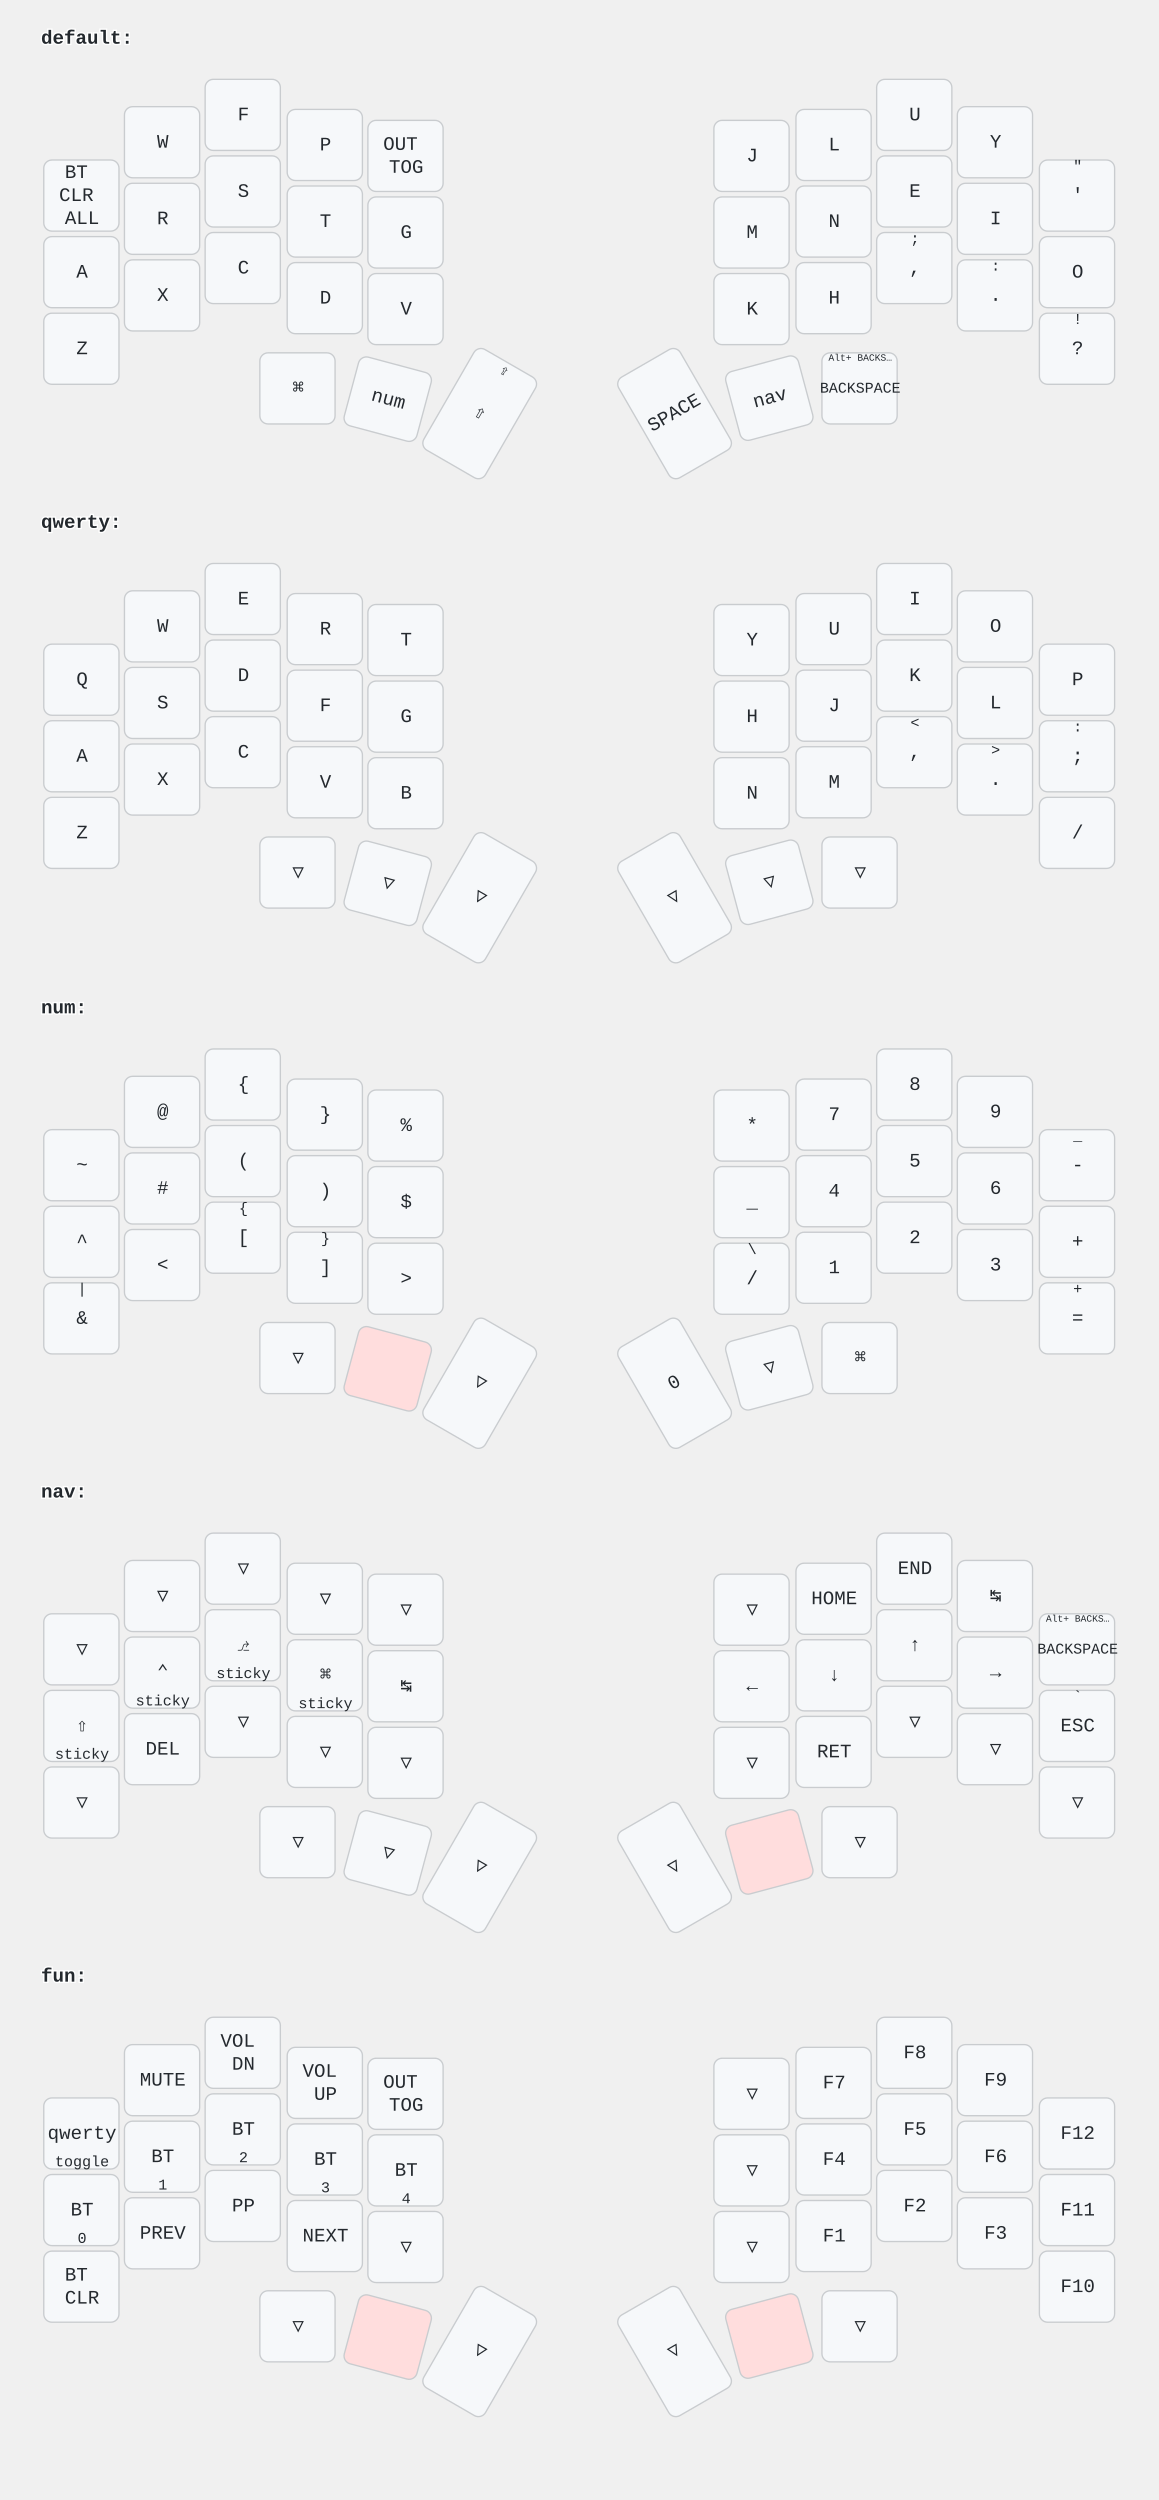
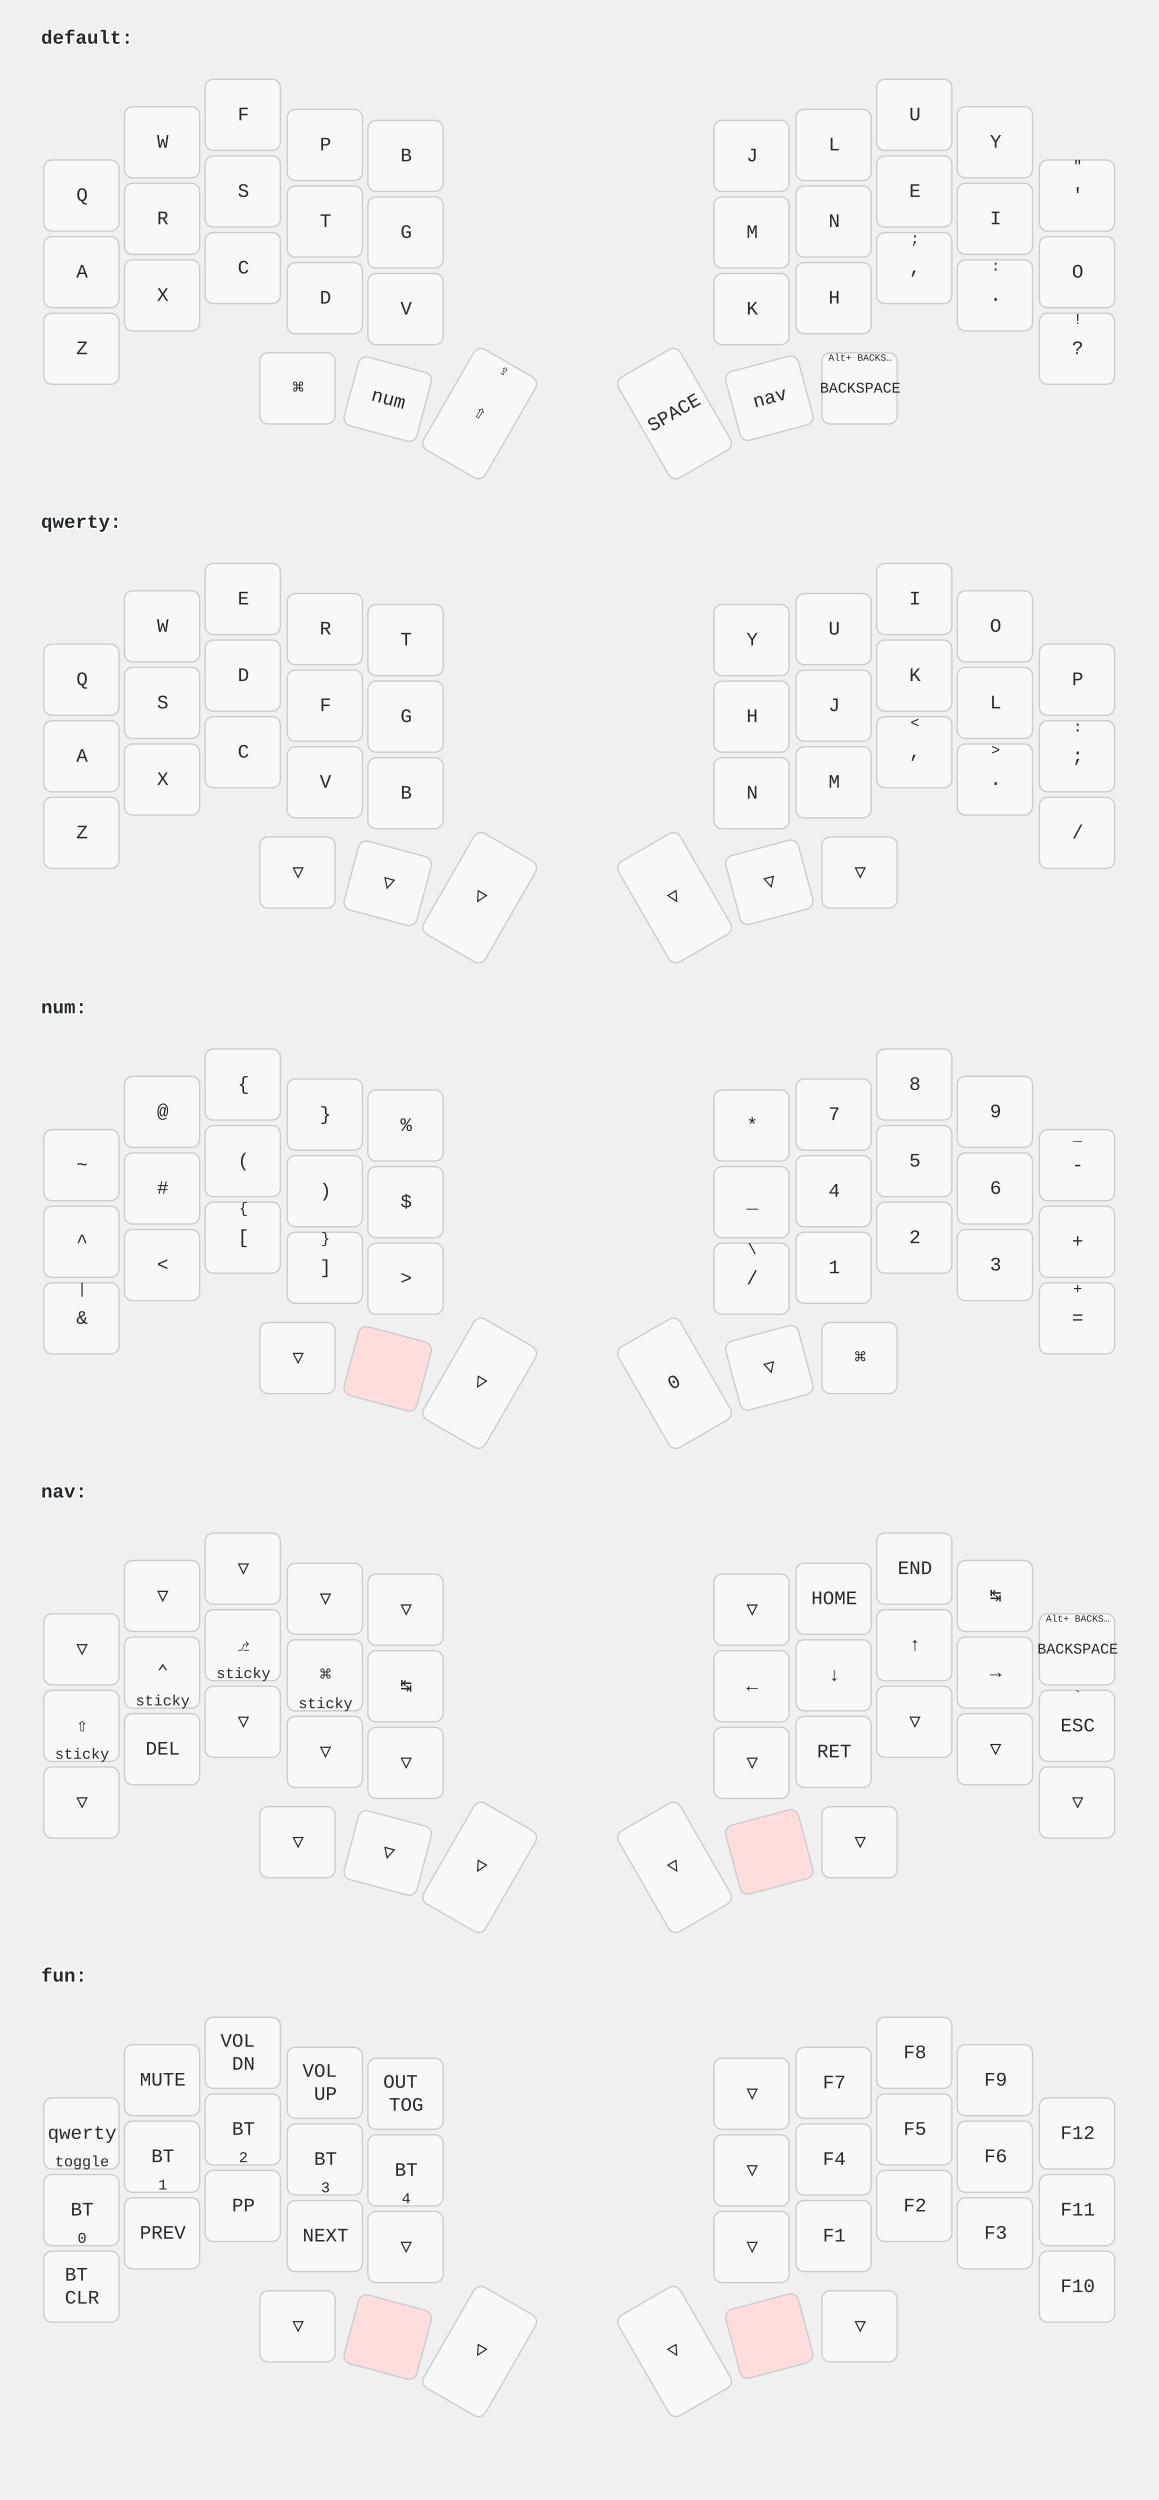
<svg xmlns="http://www.w3.org/2000/svg" width="847" height="1828" viewBox="0 0 847 1828" class="keymap">
  <style>/* font and background color specifications */
svg {
    font-family: SFMono-Regular,Consolas,Liberation Mono,Menlo,monospace;
    font-size: 14px;
    font-kerning: normal;
    text-rendering: optimizeLegibility;
    fill: #24292e;
}

/* default key styling */
rect {
    fill: #f6f8fa;
    stroke: #c9cccf;
    stroke-width: 1;
}

/* color accent for combo boxes */
rect.combo {
    fill: #cdf;
}

/* color accent for held keys */
rect.held, rect.combo.held {
    fill: #fdd;
}

/* color accent for ghost (optional) keys */
rect.ghost, rect.combo.ghost {
    fill: #ddd;
}

text {
    text-anchor: middle;
    dominant-baseline: middle;
}

/* styling for layer labels */
text.label {
    font-weight: bold;
    text-anchor: start;
    stroke: white;
    stroke-width: 2;
    paint-order: stroke;
}

/* styling for combo tap, and key hold/shifted label text */
text.combo, text.hold, text.shifted {
    font-size: 11px;
}

text.hold {
    text-anchor: middle;
    dominant-baseline: auto;
}

text.shifted {
    text-anchor: middle;
    dominant-baseline: hanging;
}

/* styling for hold/shifted label text in combo box */
text.combo.hold, text.combo.shifted {
    font-size: 8px;
}

/* styling for combo dendrons */
path {
    stroke-width: 1;
    stroke: gray;
    fill: none;
}
</style>
  <g transform="translate(30, 0)" class="layer-default">
    <text x="0" y="28" class="label" id="default">default:</text>
    <g transform="translate(0, 56)">
      <g transform="translate(30, 87)" class="key keypos-0">
        <rect rx="6" ry="6" x="-28" y="-26" width="55" height="52" class="key" />
-         <text x="0" y="0" class="key tap">
-           <tspan x="0" dy="-1.2em">BT</tspan>
-           <tspan x="0" dy="1.2em">CLR</tspan>
-           <tspan x="0" dy="1.2em">ALL</tspan>
-         </text>
+         <text x="0" y="0" class="key tap">Q</text>
      </g>
      <g transform="translate(89, 48)" class="key keypos-1">
        <rect rx="6" ry="6" x="-28" y="-26" width="55" height="52" class="key" />
        <text x="0" y="0" class="key tap">W</text>
      </g>
      <g transform="translate(148, 28)" class="key keypos-2">
        <rect rx="6" ry="6" x="-28" y="-26" width="55" height="52" class="key" />
        <text x="0" y="0" class="key tap">F</text>
      </g>
      <g transform="translate(208, 50)" class="key keypos-3">
        <rect rx="6" ry="6" x="-28" y="-26" width="55" height="52" class="key" />
        <text x="0" y="0" class="key tap">P</text>
      </g>
      <g transform="translate(267, 58)" class="key keypos-4">
        <rect rx="6" ry="6" x="-28" y="-26" width="55" height="52" class="key" />
-         <text x="0" y="0" class="key tap">
-           <tspan x="0" dy="-0.6em">OUT</tspan>
-           <tspan x="0" dy="1.2em">TOG</tspan>
-         </text>
+         <text x="0" y="0" class="key tap">B</text>
      </g>
      <g transform="translate(520, 58)" class="key keypos-5">
        <rect rx="6" ry="6" x="-28" y="-26" width="55" height="52" class="key" />
        <text x="0" y="0" class="key tap">J</text>
      </g>
      <g transform="translate(580, 50)" class="key keypos-6">
        <rect rx="6" ry="6" x="-28" y="-26" width="55" height="52" class="key" />
        <text x="0" y="0" class="key tap">L</text>
      </g>
      <g transform="translate(639, 28)" class="key keypos-7">
        <rect rx="6" ry="6" x="-28" y="-26" width="55" height="52" class="key" />
        <text x="0" y="0" class="key tap">U</text>
      </g>
      <g transform="translate(698, 48)" class="key keypos-8">
        <rect rx="6" ry="6" x="-28" y="-26" width="55" height="52" class="key" />
        <text x="0" y="0" class="key tap">Y</text>
      </g>
      <g transform="translate(758, 87)" class="key keypos-9">
        <rect rx="6" ry="6" x="-28" y="-26" width="55" height="52" class="key" />
        <text x="0" y="0" class="key tap">'</text>
        <text x="0" y="-24" class="key shifted">"</text>
      </g>
      <g transform="translate(30, 143)" class="key keypos-10">
        <rect rx="6" ry="6" x="-28" y="-26" width="55" height="52" class="key" />
        <text x="0" y="0" class="key tap">A</text>
      </g>
      <g transform="translate(89, 104)" class="key keypos-11">
        <rect rx="6" ry="6" x="-28" y="-26" width="55" height="52" class="key" />
        <text x="0" y="0" class="key tap">R</text>
      </g>
      <g transform="translate(148, 84)" class="key keypos-12">
        <rect rx="6" ry="6" x="-28" y="-26" width="55" height="52" class="key" />
        <text x="0" y="0" class="key tap">S</text>
      </g>
      <g transform="translate(208, 106)" class="key keypos-13">
        <rect rx="6" ry="6" x="-28" y="-26" width="55" height="52" class="key" />
        <text x="0" y="0" class="key tap">T</text>
      </g>
      <g transform="translate(267, 114)" class="key keypos-14">
        <rect rx="6" ry="6" x="-28" y="-26" width="55" height="52" class="key" />
        <text x="0" y="0" class="key tap">G</text>
      </g>
      <g transform="translate(520, 114)" class="key keypos-15">
        <rect rx="6" ry="6" x="-28" y="-26" width="55" height="52" class="key" />
        <text x="0" y="0" class="key tap">M</text>
      </g>
      <g transform="translate(580, 106)" class="key keypos-16">
        <rect rx="6" ry="6" x="-28" y="-26" width="55" height="52" class="key" />
        <text x="0" y="0" class="key tap">N</text>
      </g>
      <g transform="translate(639, 84)" class="key keypos-17">
        <rect rx="6" ry="6" x="-28" y="-26" width="55" height="52" class="key" />
        <text x="0" y="0" class="key tap">E</text>
      </g>
      <g transform="translate(698, 104)" class="key keypos-18">
        <rect rx="6" ry="6" x="-28" y="-26" width="55" height="52" class="key" />
        <text x="0" y="0" class="key tap">I</text>
      </g>
      <g transform="translate(758, 143)" class="key keypos-19">
        <rect rx="6" ry="6" x="-28" y="-26" width="55" height="52" class="key" />
        <text x="0" y="0" class="key tap">O</text>
      </g>
      <g transform="translate(30, 199)" class="key keypos-20">
        <rect rx="6" ry="6" x="-28" y="-26" width="55" height="52" class="key" />
        <text x="0" y="0" class="key tap">Z</text>
      </g>
      <g transform="translate(89, 160)" class="key keypos-21">
        <rect rx="6" ry="6" x="-28" y="-26" width="55" height="52" class="key" />
        <text x="0" y="0" class="key tap">X</text>
      </g>
      <g transform="translate(148, 140)" class="key keypos-22">
        <rect rx="6" ry="6" x="-28" y="-26" width="55" height="52" class="key" />
        <text x="0" y="0" class="key tap">C</text>
      </g>
      <g transform="translate(208, 162)" class="key keypos-23">
        <rect rx="6" ry="6" x="-28" y="-26" width="55" height="52" class="key" />
        <text x="0" y="0" class="key tap">D</text>
      </g>
      <g transform="translate(267, 170)" class="key keypos-24">
        <rect rx="6" ry="6" x="-28" y="-26" width="55" height="52" class="key" />
        <text x="0" y="0" class="key tap">V</text>
      </g>
      <g transform="translate(520, 170)" class="key keypos-25">
        <rect rx="6" ry="6" x="-28" y="-26" width="55" height="52" class="key" />
        <text x="0" y="0" class="key tap">K</text>
      </g>
      <g transform="translate(580, 162)" class="key keypos-26">
        <rect rx="6" ry="6" x="-28" y="-26" width="55" height="52" class="key" />
        <text x="0" y="0" class="key tap">H</text>
      </g>
      <g transform="translate(639, 140)" class="key keypos-27">
        <rect rx="6" ry="6" x="-28" y="-26" width="55" height="52" class="key" />
        <text x="0" y="0" class="key tap">,</text>
        <text x="0" y="-24" class="key shifted">;</text>
      </g>
      <g transform="translate(698, 160)" class="key keypos-28">
        <rect rx="6" ry="6" x="-28" y="-26" width="55" height="52" class="key" />
        <text x="0" y="0" class="key tap">.</text>
        <text x="0" y="-24" class="key shifted">:</text>
      </g>
      <g transform="translate(758, 199)" class="key keypos-29">
        <rect rx="6" ry="6" x="-28" y="-26" width="55" height="52" class="key" />
        <text x="0" y="0" class="key tap">?</text>
        <text x="0" y="-24" class="key shifted">!</text>
      </g>
      <g transform="translate(188, 228)" class="key keypos-30">
        <rect rx="6" ry="6" x="-28" y="-26" width="55" height="52" class="key" />
        <text x="0" y="0" class="key tap">⌘</text>
      </g>
      <g transform="translate(254, 236) rotate(15.0)" class="key keypos-31">
        <rect rx="6" ry="6" x="-28" y="-26" width="55" height="52" class="key" />
        <a href="#num">
          <text x="0" y="0" class="key tap layer-activator">num</text>
        </a>
      </g>
      <g transform="translate(321, 246) rotate(30.0)" class="key keypos-32">
        <rect rx="6" ry="6" x="-26" y="-42" width="52" height="85" class="key" />
        <text x="0" y="0" class="key tap">⇧</text>
        <text x="0" y="-40" class="key shifted">⇪</text>
      </g>
      <g transform="translate(463, 246) rotate(-30.0)" class="key keypos-33">
        <rect rx="6" ry="6" x="-26" y="-42" width="52" height="85" class="key" />
        <text x="0" y="0" class="key tap">SPACE</text>
      </g>
      <g transform="translate(533, 235) rotate(-15.0)" class="key keypos-34">
        <rect rx="6" ry="6" x="-28" y="-26" width="55" height="52" class="key" />
        <a href="#nav">
          <text x="0" y="0" class="key tap layer-activator">nav</text>
        </a>
      </g>
      <g transform="translate(599, 228)" class="key keypos-35">
        <rect rx="6" ry="6" x="-28" y="-26" width="55" height="52" class="key" />
        <text x="0" y="0" class="key tap">
          <tspan style="font-size: 78%">BACKSPACE</tspan>
        </text>
        <text x="0" y="-24" class="key shifted">
          <tspan style="font-size: 64%">Alt+ BACKS…</tspan>
        </text>
      </g>
    </g>
  </g>
  <g transform="translate(30, 354)" class="layer-qwerty">
    <text x="0" y="28" class="label" id="qwerty">qwerty:</text>
    <g transform="translate(0, 56)">
      <g transform="translate(30, 87)" class="key keypos-0">
        <rect rx="6" ry="6" x="-28" y="-26" width="55" height="52" class="key" />
        <text x="0" y="0" class="key tap">Q</text>
      </g>
      <g transform="translate(89, 48)" class="key keypos-1">
        <rect rx="6" ry="6" x="-28" y="-26" width="55" height="52" class="key" />
        <text x="0" y="0" class="key tap">W</text>
      </g>
      <g transform="translate(148, 28)" class="key keypos-2">
        <rect rx="6" ry="6" x="-28" y="-26" width="55" height="52" class="key" />
        <text x="0" y="0" class="key tap">E</text>
      </g>
      <g transform="translate(208, 50)" class="key keypos-3">
        <rect rx="6" ry="6" x="-28" y="-26" width="55" height="52" class="key" />
        <text x="0" y="0" class="key tap">R</text>
      </g>
      <g transform="translate(267, 58)" class="key keypos-4">
        <rect rx="6" ry="6" x="-28" y="-26" width="55" height="52" class="key" />
        <text x="0" y="0" class="key tap">T</text>
      </g>
      <g transform="translate(520, 58)" class="key keypos-5">
        <rect rx="6" ry="6" x="-28" y="-26" width="55" height="52" class="key" />
        <text x="0" y="0" class="key tap">Y</text>
      </g>
      <g transform="translate(580, 50)" class="key keypos-6">
        <rect rx="6" ry="6" x="-28" y="-26" width="55" height="52" class="key" />
        <text x="0" y="0" class="key tap">U</text>
      </g>
      <g transform="translate(639, 28)" class="key keypos-7">
        <rect rx="6" ry="6" x="-28" y="-26" width="55" height="52" class="key" />
        <text x="0" y="0" class="key tap">I</text>
      </g>
      <g transform="translate(698, 48)" class="key keypos-8">
        <rect rx="6" ry="6" x="-28" y="-26" width="55" height="52" class="key" />
        <text x="0" y="0" class="key tap">O</text>
      </g>
      <g transform="translate(758, 87)" class="key keypos-9">
        <rect rx="6" ry="6" x="-28" y="-26" width="55" height="52" class="key" />
        <text x="0" y="0" class="key tap">P</text>
      </g>
      <g transform="translate(30, 143)" class="key keypos-10">
        <rect rx="6" ry="6" x="-28" y="-26" width="55" height="52" class="key" />
        <text x="0" y="0" class="key tap">A</text>
      </g>
      <g transform="translate(89, 104)" class="key keypos-11">
        <rect rx="6" ry="6" x="-28" y="-26" width="55" height="52" class="key" />
        <text x="0" y="0" class="key tap">S</text>
      </g>
      <g transform="translate(148, 84)" class="key keypos-12">
        <rect rx="6" ry="6" x="-28" y="-26" width="55" height="52" class="key" />
        <text x="0" y="0" class="key tap">D</text>
      </g>
      <g transform="translate(208, 106)" class="key keypos-13">
        <rect rx="6" ry="6" x="-28" y="-26" width="55" height="52" class="key" />
        <text x="0" y="0" class="key tap">F</text>
      </g>
      <g transform="translate(267, 114)" class="key keypos-14">
        <rect rx="6" ry="6" x="-28" y="-26" width="55" height="52" class="key" />
        <text x="0" y="0" class="key tap">G</text>
      </g>
      <g transform="translate(520, 114)" class="key keypos-15">
        <rect rx="6" ry="6" x="-28" y="-26" width="55" height="52" class="key" />
        <text x="0" y="0" class="key tap">H</text>
      </g>
      <g transform="translate(580, 106)" class="key keypos-16">
        <rect rx="6" ry="6" x="-28" y="-26" width="55" height="52" class="key" />
        <text x="0" y="0" class="key tap">J</text>
      </g>
      <g transform="translate(639, 84)" class="key keypos-17">
        <rect rx="6" ry="6" x="-28" y="-26" width="55" height="52" class="key" />
        <text x="0" y="0" class="key tap">K</text>
      </g>
      <g transform="translate(698, 104)" class="key keypos-18">
        <rect rx="6" ry="6" x="-28" y="-26" width="55" height="52" class="key" />
        <text x="0" y="0" class="key tap">L</text>
      </g>
      <g transform="translate(758, 143)" class="key keypos-19">
        <rect rx="6" ry="6" x="-28" y="-26" width="55" height="52" class="key" />
        <text x="0" y="0" class="key tap">;</text>
        <text x="0" y="-24" class="key shifted">:</text>
      </g>
      <g transform="translate(30, 199)" class="key keypos-20">
        <rect rx="6" ry="6" x="-28" y="-26" width="55" height="52" class="key" />
        <text x="0" y="0" class="key tap">Z</text>
      </g>
      <g transform="translate(89, 160)" class="key keypos-21">
        <rect rx="6" ry="6" x="-28" y="-26" width="55" height="52" class="key" />
        <text x="0" y="0" class="key tap">X</text>
      </g>
      <g transform="translate(148, 140)" class="key keypos-22">
        <rect rx="6" ry="6" x="-28" y="-26" width="55" height="52" class="key" />
        <text x="0" y="0" class="key tap">C</text>
      </g>
      <g transform="translate(208, 162)" class="key keypos-23">
        <rect rx="6" ry="6" x="-28" y="-26" width="55" height="52" class="key" />
        <text x="0" y="0" class="key tap">V</text>
      </g>
      <g transform="translate(267, 170)" class="key keypos-24">
        <rect rx="6" ry="6" x="-28" y="-26" width="55" height="52" class="key" />
        <text x="0" y="0" class="key tap">B</text>
      </g>
      <g transform="translate(520, 170)" class="key keypos-25">
        <rect rx="6" ry="6" x="-28" y="-26" width="55" height="52" class="key" />
        <text x="0" y="0" class="key tap">N</text>
      </g>
      <g transform="translate(580, 162)" class="key keypos-26">
        <rect rx="6" ry="6" x="-28" y="-26" width="55" height="52" class="key" />
        <text x="0" y="0" class="key tap">M</text>
      </g>
      <g transform="translate(639, 140)" class="key keypos-27">
        <rect rx="6" ry="6" x="-28" y="-26" width="55" height="52" class="key" />
        <text x="0" y="0" class="key tap">,</text>
        <text x="0" y="-24" class="key shifted">&lt;</text>
      </g>
      <g transform="translate(698, 160)" class="key keypos-28">
        <rect rx="6" ry="6" x="-28" y="-26" width="55" height="52" class="key" />
        <text x="0" y="0" class="key tap">.</text>
        <text x="0" y="-24" class="key shifted">&gt;</text>
      </g>
      <g transform="translate(758, 199)" class="key keypos-29">
        <rect rx="6" ry="6" x="-28" y="-26" width="55" height="52" class="key" />
        <text x="0" y="0" class="key tap">/</text>
      </g>
      <g transform="translate(188, 228)" class="key trans keypos-30">
        <rect rx="6" ry="6" x="-28" y="-26" width="55" height="52" class="key trans" />
        <text x="0" y="0" class="key trans tap">▽</text>
      </g>
      <g transform="translate(254, 236) rotate(15.0)" class="key trans keypos-31">
        <rect rx="6" ry="6" x="-28" y="-26" width="55" height="52" class="key trans" />
        <text x="0" y="0" class="key trans tap">▽</text>
      </g>
      <g transform="translate(321, 246) rotate(30.0)" class="key trans keypos-32">
        <rect rx="6" ry="6" x="-26" y="-42" width="52" height="85" class="key trans" />
        <text x="0" y="0" class="key trans tap">▽</text>
      </g>
      <g transform="translate(463, 246) rotate(-30.0)" class="key trans keypos-33">
        <rect rx="6" ry="6" x="-26" y="-42" width="52" height="85" class="key trans" />
        <text x="0" y="0" class="key trans tap">▽</text>
      </g>
      <g transform="translate(533, 235) rotate(-15.0)" class="key trans keypos-34">
        <rect rx="6" ry="6" x="-28" y="-26" width="55" height="52" class="key trans" />
        <text x="0" y="0" class="key trans tap">▽</text>
      </g>
      <g transform="translate(599, 228)" class="key trans keypos-35">
        <rect rx="6" ry="6" x="-28" y="-26" width="55" height="52" class="key trans" />
        <text x="0" y="0" class="key trans tap">▽</text>
      </g>
    </g>
  </g>
  <g transform="translate(30, 709)" class="layer-num">
    <text x="0" y="28" class="label" id="num">num:</text>
    <g transform="translate(0, 56)">
      <g transform="translate(30, 87)" class="key keypos-0">
        <rect rx="6" ry="6" x="-28" y="-26" width="55" height="52" class="key" />
        <text x="0" y="0" class="key tap">~</text>
      </g>
      <g transform="translate(89, 48)" class="key keypos-1">
        <rect rx="6" ry="6" x="-28" y="-26" width="55" height="52" class="key" />
        <text x="0" y="0" class="key tap">@</text>
      </g>
      <g transform="translate(148, 28)" class="key keypos-2">
        <rect rx="6" ry="6" x="-28" y="-26" width="55" height="52" class="key" />
        <text x="0" y="0" class="key tap">{</text>
      </g>
      <g transform="translate(208, 50)" class="key keypos-3">
        <rect rx="6" ry="6" x="-28" y="-26" width="55" height="52" class="key" />
        <text x="0" y="0" class="key tap">}</text>
      </g>
      <g transform="translate(267, 58)" class="key keypos-4">
        <rect rx="6" ry="6" x="-28" y="-26" width="55" height="52" class="key" />
        <text x="0" y="0" class="key tap">%</text>
      </g>
      <g transform="translate(520, 58)" class="key keypos-5">
        <rect rx="6" ry="6" x="-28" y="-26" width="55" height="52" class="key" />
        <text x="0" y="0" class="key tap">*</text>
      </g>
      <g transform="translate(580, 50)" class="key keypos-6">
        <rect rx="6" ry="6" x="-28" y="-26" width="55" height="52" class="key" />
        <text x="0" y="0" class="key tap">7</text>
      </g>
      <g transform="translate(639, 28)" class="key keypos-7">
        <rect rx="6" ry="6" x="-28" y="-26" width="55" height="52" class="key" />
        <text x="0" y="0" class="key tap">8</text>
      </g>
      <g transform="translate(698, 48)" class="key keypos-8">
        <rect rx="6" ry="6" x="-28" y="-26" width="55" height="52" class="key" />
        <text x="0" y="0" class="key tap">9</text>
      </g>
      <g transform="translate(758, 87)" class="key keypos-9">
        <rect rx="6" ry="6" x="-28" y="-26" width="55" height="52" class="key" />
        <text x="0" y="0" class="key tap">-</text>
        <text x="0" y="-24" class="key shifted">_</text>
      </g>
      <g transform="translate(30, 143)" class="key keypos-10">
        <rect rx="6" ry="6" x="-28" y="-26" width="55" height="52" class="key" />
        <text x="0" y="0" class="key tap">^</text>
      </g>
      <g transform="translate(89, 104)" class="key keypos-11">
        <rect rx="6" ry="6" x="-28" y="-26" width="55" height="52" class="key" />
        <text x="0" y="0" class="key tap">#</text>
      </g>
      <g transform="translate(148, 84)" class="key keypos-12">
        <rect rx="6" ry="6" x="-28" y="-26" width="55" height="52" class="key" />
        <text x="0" y="0" class="key tap">(</text>
      </g>
      <g transform="translate(208, 106)" class="key keypos-13">
        <rect rx="6" ry="6" x="-28" y="-26" width="55" height="52" class="key" />
        <text x="0" y="0" class="key tap">)</text>
      </g>
      <g transform="translate(267, 114)" class="key keypos-14">
        <rect rx="6" ry="6" x="-28" y="-26" width="55" height="52" class="key" />
        <text x="0" y="0" class="key tap">$</text>
      </g>
      <g transform="translate(520, 114)" class="key keypos-15">
        <rect rx="6" ry="6" x="-28" y="-26" width="55" height="52" class="key" />
        <text x="0" y="0" class="key tap">_</text>
      </g>
      <g transform="translate(580, 106)" class="key keypos-16">
        <rect rx="6" ry="6" x="-28" y="-26" width="55" height="52" class="key" />
        <text x="0" y="0" class="key tap">4</text>
      </g>
      <g transform="translate(639, 84)" class="key keypos-17">
        <rect rx="6" ry="6" x="-28" y="-26" width="55" height="52" class="key" />
        <text x="0" y="0" class="key tap">5</text>
      </g>
      <g transform="translate(698, 104)" class="key keypos-18">
        <rect rx="6" ry="6" x="-28" y="-26" width="55" height="52" class="key" />
        <text x="0" y="0" class="key tap">6</text>
      </g>
      <g transform="translate(758, 143)" class="key keypos-19">
        <rect rx="6" ry="6" x="-28" y="-26" width="55" height="52" class="key" />
        <text x="0" y="0" class="key tap">+</text>
      </g>
      <g transform="translate(30, 199)" class="key keypos-20">
        <rect rx="6" ry="6" x="-28" y="-26" width="55" height="52" class="key" />
        <text x="0" y="0" class="key tap">&amp;</text>
        <text x="0" y="-24" class="key shifted">|</text>
      </g>
      <g transform="translate(89, 160)" class="key keypos-21">
        <rect rx="6" ry="6" x="-28" y="-26" width="55" height="52" class="key" />
        <text x="0" y="0" class="key tap">&lt;</text>
      </g>
      <g transform="translate(148, 140)" class="key keypos-22">
        <rect rx="6" ry="6" x="-28" y="-26" width="55" height="52" class="key" />
        <text x="0" y="0" class="key tap">[</text>
        <text x="0" y="-24" class="key shifted">{</text>
      </g>
      <g transform="translate(208, 162)" class="key keypos-23">
        <rect rx="6" ry="6" x="-28" y="-26" width="55" height="52" class="key" />
        <text x="0" y="0" class="key tap">]</text>
        <text x="0" y="-24" class="key shifted">}</text>
      </g>
      <g transform="translate(267, 170)" class="key keypos-24">
        <rect rx="6" ry="6" x="-28" y="-26" width="55" height="52" class="key" />
        <text x="0" y="0" class="key tap">&gt;</text>
      </g>
      <g transform="translate(520, 170)" class="key keypos-25">
        <rect rx="6" ry="6" x="-28" y="-26" width="55" height="52" class="key" />
        <text x="0" y="0" class="key tap">/</text>
        <text x="0" y="-24" class="key shifted">\</text>
      </g>
      <g transform="translate(580, 162)" class="key keypos-26">
        <rect rx="6" ry="6" x="-28" y="-26" width="55" height="52" class="key" />
        <text x="0" y="0" class="key tap">1</text>
      </g>
      <g transform="translate(639, 140)" class="key keypos-27">
        <rect rx="6" ry="6" x="-28" y="-26" width="55" height="52" class="key" />
        <text x="0" y="0" class="key tap">2</text>
      </g>
      <g transform="translate(698, 160)" class="key keypos-28">
        <rect rx="6" ry="6" x="-28" y="-26" width="55" height="52" class="key" />
        <text x="0" y="0" class="key tap">3</text>
      </g>
      <g transform="translate(758, 199)" class="key keypos-29">
        <rect rx="6" ry="6" x="-28" y="-26" width="55" height="52" class="key" />
        <text x="0" y="0" class="key tap">=</text>
        <text x="0" y="-24" class="key shifted">+</text>
      </g>
      <g transform="translate(188, 228)" class="key trans keypos-30">
        <rect rx="6" ry="6" x="-28" y="-26" width="55" height="52" class="key trans" />
        <text x="0" y="0" class="key trans tap">▽</text>
      </g>
      <g transform="translate(254, 236) rotate(15.0)" class="key held keypos-31">
        <rect rx="6" ry="6" x="-28" y="-26" width="55" height="52" class="key held" />
      </g>
      <g transform="translate(321, 246) rotate(30.0)" class="key trans keypos-32">
        <rect rx="6" ry="6" x="-26" y="-42" width="52" height="85" class="key trans" />
        <text x="0" y="0" class="key trans tap">▽</text>
      </g>
      <g transform="translate(463, 246) rotate(-30.0)" class="key keypos-33">
        <rect rx="6" ry="6" x="-26" y="-42" width="52" height="85" class="key" />
        <text x="0" y="0" class="key tap">0</text>
      </g>
      <g transform="translate(533, 235) rotate(-15.0)" class="key trans keypos-34">
        <rect rx="6" ry="6" x="-28" y="-26" width="55" height="52" class="key trans" />
        <text x="0" y="0" class="key trans tap">▽</text>
      </g>
      <g transform="translate(599, 228)" class="key keypos-35">
        <rect rx="6" ry="6" x="-28" y="-26" width="55" height="52" class="key" />
        <text x="0" y="0" class="key tap">⌘</text>
      </g>
    </g>
  </g>
  <g transform="translate(30, 1063)" class="layer-nav">
    <text x="0" y="28" class="label" id="nav">nav:</text>
    <g transform="translate(0, 56)">
      <g transform="translate(30, 87)" class="key trans keypos-0">
        <rect rx="6" ry="6" x="-28" y="-26" width="55" height="52" class="key trans" />
        <text x="0" y="0" class="key trans tap">▽</text>
      </g>
      <g transform="translate(89, 48)" class="key trans keypos-1">
        <rect rx="6" ry="6" x="-28" y="-26" width="55" height="52" class="key trans" />
        <text x="0" y="0" class="key trans tap">▽</text>
      </g>
      <g transform="translate(148, 28)" class="key trans keypos-2">
        <rect rx="6" ry="6" x="-28" y="-26" width="55" height="52" class="key trans" />
        <text x="0" y="0" class="key trans tap">▽</text>
      </g>
      <g transform="translate(208, 50)" class="key trans keypos-3">
        <rect rx="6" ry="6" x="-28" y="-26" width="55" height="52" class="key trans" />
        <text x="0" y="0" class="key trans tap">▽</text>
      </g>
      <g transform="translate(267, 58)" class="key trans keypos-4">
        <rect rx="6" ry="6" x="-28" y="-26" width="55" height="52" class="key trans" />
        <text x="0" y="0" class="key trans tap">▽</text>
      </g>
      <g transform="translate(520, 58)" class="key trans keypos-5">
        <rect rx="6" ry="6" x="-28" y="-26" width="55" height="52" class="key trans" />
        <text x="0" y="0" class="key trans tap">▽</text>
      </g>
      <g transform="translate(580, 50)" class="key keypos-6">
        <rect rx="6" ry="6" x="-28" y="-26" width="55" height="52" class="key" />
        <text x="0" y="0" class="key tap">HOME</text>
      </g>
      <g transform="translate(639, 28)" class="key keypos-7">
        <rect rx="6" ry="6" x="-28" y="-26" width="55" height="52" class="key" />
        <text x="0" y="0" class="key tap">END</text>
      </g>
      <g transform="translate(698, 48)" class="key keypos-8">
        <rect rx="6" ry="6" x="-28" y="-26" width="55" height="52" class="key" />
        <text x="0" y="0" class="key tap">↹</text>
      </g>
      <g transform="translate(758, 87)" class="key keypos-9">
        <rect rx="6" ry="6" x="-28" y="-26" width="55" height="52" class="key" />
        <text x="0" y="0" class="key tap">
          <tspan style="font-size: 78%">BACKSPACE</tspan>
        </text>
        <text x="0" y="-24" class="key shifted">
          <tspan style="font-size: 64%">Alt+ BACKS…</tspan>
        </text>
      </g>
      <g transform="translate(30, 143)" class="key keypos-10">
        <rect rx="6" ry="6" x="-28" y="-26" width="55" height="52" class="key" />
        <text x="0" y="0" class="key tap">⇧</text>
        <text x="0" y="24" class="key hold">sticky</text>
      </g>
      <g transform="translate(89, 104)" class="key keypos-11">
        <rect rx="6" ry="6" x="-28" y="-26" width="55" height="52" class="key" />
        <text x="0" y="0" class="key tap">⌃</text>
        <text x="0" y="24" class="key hold">sticky</text>
      </g>
      <g transform="translate(148, 84)" class="key keypos-12">
        <rect rx="6" ry="6" x="-28" y="-26" width="55" height="52" class="key" />
        <text x="0" y="0" class="key tap">⎇</text>
        <text x="0" y="24" class="key hold">sticky</text>
      </g>
      <g transform="translate(208, 106)" class="key keypos-13">
        <rect rx="6" ry="6" x="-28" y="-26" width="55" height="52" class="key" />
        <text x="0" y="0" class="key tap">⌘</text>
        <text x="0" y="24" class="key hold">sticky</text>
      </g>
      <g transform="translate(267, 114)" class="key keypos-14">
        <rect rx="6" ry="6" x="-28" y="-26" width="55" height="52" class="key" />
        <text x="0" y="0" class="key tap">↹</text>
      </g>
      <g transform="translate(520, 114)" class="key keypos-15">
        <rect rx="6" ry="6" x="-28" y="-26" width="55" height="52" class="key" />
        <text x="0" y="0" class="key tap">←</text>
      </g>
      <g transform="translate(580, 106)" class="key keypos-16">
        <rect rx="6" ry="6" x="-28" y="-26" width="55" height="52" class="key" />
        <text x="0" y="0" class="key tap">↓</text>
      </g>
      <g transform="translate(639, 84)" class="key keypos-17">
        <rect rx="6" ry="6" x="-28" y="-26" width="55" height="52" class="key" />
        <text x="0" y="0" class="key tap">↑</text>
      </g>
      <g transform="translate(698, 104)" class="key keypos-18">
        <rect rx="6" ry="6" x="-28" y="-26" width="55" height="52" class="key" />
        <text x="0" y="0" class="key tap">→</text>
      </g>
      <g transform="translate(758, 143)" class="key keypos-19">
        <rect rx="6" ry="6" x="-28" y="-26" width="55" height="52" class="key" />
        <text x="0" y="0" class="key tap">ESC</text>
        <text x="0" y="-24" class="key shifted">`</text>
      </g>
      <g transform="translate(30, 199)" class="key trans keypos-20">
        <rect rx="6" ry="6" x="-28" y="-26" width="55" height="52" class="key trans" />
        <text x="0" y="0" class="key trans tap">▽</text>
      </g>
      <g transform="translate(89, 160)" class="key keypos-21">
        <rect rx="6" ry="6" x="-28" y="-26" width="55" height="52" class="key" />
        <text x="0" y="0" class="key tap">DEL</text>
      </g>
      <g transform="translate(148, 140)" class="key trans keypos-22">
        <rect rx="6" ry="6" x="-28" y="-26" width="55" height="52" class="key trans" />
        <text x="0" y="0" class="key trans tap">▽</text>
      </g>
      <g transform="translate(208, 162)" class="key trans keypos-23">
        <rect rx="6" ry="6" x="-28" y="-26" width="55" height="52" class="key trans" />
        <text x="0" y="0" class="key trans tap">▽</text>
      </g>
      <g transform="translate(267, 170)" class="key trans keypos-24">
        <rect rx="6" ry="6" x="-28" y="-26" width="55" height="52" class="key trans" />
        <text x="0" y="0" class="key trans tap">▽</text>
      </g>
      <g transform="translate(520, 170)" class="key trans keypos-25">
        <rect rx="6" ry="6" x="-28" y="-26" width="55" height="52" class="key trans" />
        <text x="0" y="0" class="key trans tap">▽</text>
      </g>
      <g transform="translate(580, 162)" class="key keypos-26">
        <rect rx="6" ry="6" x="-28" y="-26" width="55" height="52" class="key" />
        <text x="0" y="0" class="key tap">RET</text>
      </g>
      <g transform="translate(639, 140)" class="key trans keypos-27">
        <rect rx="6" ry="6" x="-28" y="-26" width="55" height="52" class="key trans" />
        <text x="0" y="0" class="key trans tap">▽</text>
      </g>
      <g transform="translate(698, 160)" class="key trans keypos-28">
        <rect rx="6" ry="6" x="-28" y="-26" width="55" height="52" class="key trans" />
        <text x="0" y="0" class="key trans tap">▽</text>
      </g>
      <g transform="translate(758, 199)" class="key trans keypos-29">
        <rect rx="6" ry="6" x="-28" y="-26" width="55" height="52" class="key trans" />
        <text x="0" y="0" class="key trans tap">▽</text>
      </g>
      <g transform="translate(188, 228)" class="key trans keypos-30">
        <rect rx="6" ry="6" x="-28" y="-26" width="55" height="52" class="key trans" />
        <text x="0" y="0" class="key trans tap">▽</text>
      </g>
      <g transform="translate(254, 236) rotate(15.0)" class="key trans keypos-31">
        <rect rx="6" ry="6" x="-28" y="-26" width="55" height="52" class="key trans" />
        <text x="0" y="0" class="key trans tap">▽</text>
      </g>
      <g transform="translate(321, 246) rotate(30.0)" class="key trans keypos-32">
        <rect rx="6" ry="6" x="-26" y="-42" width="52" height="85" class="key trans" />
        <text x="0" y="0" class="key trans tap">▽</text>
      </g>
      <g transform="translate(463, 246) rotate(-30.0)" class="key trans keypos-33">
        <rect rx="6" ry="6" x="-26" y="-42" width="52" height="85" class="key trans" />
        <text x="0" y="0" class="key trans tap">▽</text>
      </g>
      <g transform="translate(533, 235) rotate(-15.0)" class="key held keypos-34">
        <rect rx="6" ry="6" x="-28" y="-26" width="55" height="52" class="key held" />
      </g>
      <g transform="translate(599, 228)" class="key trans keypos-35">
        <rect rx="6" ry="6" x="-28" y="-26" width="55" height="52" class="key trans" />
        <text x="0" y="0" class="key trans tap">▽</text>
      </g>
    </g>
  </g>
  <g transform="translate(30, 1417)" class="layer-fun">
    <text x="0" y="28" class="label" id="fun">fun:</text>
    <g transform="translate(0, 56)">
      <g transform="translate(30, 87)" class="key keypos-0">
        <rect rx="6" ry="6" x="-28" y="-26" width="55" height="52" class="key" />
        <a href="#qwerty">
          <text x="0" y="0" class="key tap layer-activator">qwerty</text>
        </a>
        <text x="0" y="24" class="key hold">toggle</text>
      </g>
      <g transform="translate(89, 48)" class="key keypos-1">
        <rect rx="6" ry="6" x="-28" y="-26" width="55" height="52" class="key" />
        <text x="0" y="0" class="key tap">MUTE</text>
      </g>
      <g transform="translate(148, 28)" class="key keypos-2">
        <rect rx="6" ry="6" x="-28" y="-26" width="55" height="52" class="key" />
        <text x="0" y="0" class="key tap">
          <tspan x="0" dy="-0.6em">VOL</tspan>
          <tspan x="0" dy="1.2em">DN</tspan>
        </text>
      </g>
      <g transform="translate(208, 50)" class="key keypos-3">
        <rect rx="6" ry="6" x="-28" y="-26" width="55" height="52" class="key" />
        <text x="0" y="0" class="key tap">
          <tspan x="0" dy="-0.6em">VOL</tspan>
          <tspan x="0" dy="1.2em">UP</tspan>
        </text>
      </g>
      <g transform="translate(267, 58)" class="key keypos-4">
        <rect rx="6" ry="6" x="-28" y="-26" width="55" height="52" class="key" />
        <text x="0" y="0" class="key tap">
          <tspan x="0" dy="-0.6em">OUT</tspan>
          <tspan x="0" dy="1.2em">TOG</tspan>
        </text>
      </g>
      <g transform="translate(520, 58)" class="key trans keypos-5">
        <rect rx="6" ry="6" x="-28" y="-26" width="55" height="52" class="key trans" />
        <text x="0" y="0" class="key trans tap">▽</text>
      </g>
      <g transform="translate(580, 50)" class="key keypos-6">
        <rect rx="6" ry="6" x="-28" y="-26" width="55" height="52" class="key" />
        <text x="0" y="0" class="key tap">F7</text>
      </g>
      <g transform="translate(639, 28)" class="key keypos-7">
        <rect rx="6" ry="6" x="-28" y="-26" width="55" height="52" class="key" />
        <text x="0" y="0" class="key tap">F8</text>
      </g>
      <g transform="translate(698, 48)" class="key keypos-8">
        <rect rx="6" ry="6" x="-28" y="-26" width="55" height="52" class="key" />
        <text x="0" y="0" class="key tap">F9</text>
      </g>
      <g transform="translate(758, 87)" class="key keypos-9">
        <rect rx="6" ry="6" x="-28" y="-26" width="55" height="52" class="key" />
        <text x="0" y="0" class="key tap">F12</text>
      </g>
      <g transform="translate(30, 143)" class="key keypos-10">
        <rect rx="6" ry="6" x="-28" y="-26" width="55" height="52" class="key" />
        <text x="0" y="0" class="key tap">BT</text>
        <text x="0" y="24" class="key hold">0</text>
      </g>
      <g transform="translate(89, 104)" class="key keypos-11">
        <rect rx="6" ry="6" x="-28" y="-26" width="55" height="52" class="key" />
        <text x="0" y="0" class="key tap">BT</text>
        <text x="0" y="24" class="key hold">1</text>
      </g>
      <g transform="translate(148, 84)" class="key keypos-12">
        <rect rx="6" ry="6" x="-28" y="-26" width="55" height="52" class="key" />
        <text x="0" y="0" class="key tap">BT</text>
        <text x="0" y="24" class="key hold">2</text>
      </g>
      <g transform="translate(208, 106)" class="key keypos-13">
        <rect rx="6" ry="6" x="-28" y="-26" width="55" height="52" class="key" />
        <text x="0" y="0" class="key tap">BT</text>
        <text x="0" y="24" class="key hold">3</text>
      </g>
      <g transform="translate(267, 114)" class="key keypos-14">
        <rect rx="6" ry="6" x="-28" y="-26" width="55" height="52" class="key" />
        <text x="0" y="0" class="key tap">BT</text>
        <text x="0" y="24" class="key hold">4</text>
      </g>
      <g transform="translate(520, 114)" class="key trans keypos-15">
        <rect rx="6" ry="6" x="-28" y="-26" width="55" height="52" class="key trans" />
        <text x="0" y="0" class="key trans tap">▽</text>
      </g>
      <g transform="translate(580, 106)" class="key keypos-16">
        <rect rx="6" ry="6" x="-28" y="-26" width="55" height="52" class="key" />
        <text x="0" y="0" class="key tap">F4</text>
      </g>
      <g transform="translate(639, 84)" class="key keypos-17">
        <rect rx="6" ry="6" x="-28" y="-26" width="55" height="52" class="key" />
        <text x="0" y="0" class="key tap">F5</text>
      </g>
      <g transform="translate(698, 104)" class="key keypos-18">
        <rect rx="6" ry="6" x="-28" y="-26" width="55" height="52" class="key" />
        <text x="0" y="0" class="key tap">F6</text>
      </g>
      <g transform="translate(758, 143)" class="key keypos-19">
        <rect rx="6" ry="6" x="-28" y="-26" width="55" height="52" class="key" />
        <text x="0" y="0" class="key tap">F11</text>
      </g>
      <g transform="translate(30, 199)" class="key keypos-20">
        <rect rx="6" ry="6" x="-28" y="-26" width="55" height="52" class="key" />
        <text x="0" y="0" class="key tap">
          <tspan x="0" dy="-0.6em">BT</tspan>
          <tspan x="0" dy="1.2em">CLR</tspan>
        </text>
      </g>
      <g transform="translate(89, 160)" class="key keypos-21">
        <rect rx="6" ry="6" x="-28" y="-26" width="55" height="52" class="key" />
        <text x="0" y="0" class="key tap">PREV</text>
      </g>
      <g transform="translate(148, 140)" class="key keypos-22">
        <rect rx="6" ry="6" x="-28" y="-26" width="55" height="52" class="key" />
        <text x="0" y="0" class="key tap">PP</text>
      </g>
      <g transform="translate(208, 162)" class="key keypos-23">
        <rect rx="6" ry="6" x="-28" y="-26" width="55" height="52" class="key" />
        <text x="0" y="0" class="key tap">NEXT</text>
      </g>
      <g transform="translate(267, 170)" class="key trans keypos-24">
        <rect rx="6" ry="6" x="-28" y="-26" width="55" height="52" class="key trans" />
        <text x="0" y="0" class="key trans tap">▽</text>
      </g>
      <g transform="translate(520, 170)" class="key trans keypos-25">
        <rect rx="6" ry="6" x="-28" y="-26" width="55" height="52" class="key trans" />
        <text x="0" y="0" class="key trans tap">▽</text>
      </g>
      <g transform="translate(580, 162)" class="key keypos-26">
        <rect rx="6" ry="6" x="-28" y="-26" width="55" height="52" class="key" />
        <text x="0" y="0" class="key tap">F1</text>
      </g>
      <g transform="translate(639, 140)" class="key keypos-27">
        <rect rx="6" ry="6" x="-28" y="-26" width="55" height="52" class="key" />
        <text x="0" y="0" class="key tap">F2</text>
      </g>
      <g transform="translate(698, 160)" class="key keypos-28">
        <rect rx="6" ry="6" x="-28" y="-26" width="55" height="52" class="key" />
        <text x="0" y="0" class="key tap">F3</text>
      </g>
      <g transform="translate(758, 199)" class="key keypos-29">
        <rect rx="6" ry="6" x="-28" y="-26" width="55" height="52" class="key" />
        <text x="0" y="0" class="key tap">F10</text>
      </g>
      <g transform="translate(188, 228)" class="key trans keypos-30">
        <rect rx="6" ry="6" x="-28" y="-26" width="55" height="52" class="key trans" />
        <text x="0" y="0" class="key trans tap">▽</text>
      </g>
      <g transform="translate(254, 236) rotate(15.0)" class="key held keypos-31">
        <rect rx="6" ry="6" x="-28" y="-26" width="55" height="52" class="key held" />
      </g>
      <g transform="translate(321, 246) rotate(30.0)" class="key trans keypos-32">
        <rect rx="6" ry="6" x="-26" y="-42" width="52" height="85" class="key trans" />
        <text x="0" y="0" class="key trans tap">▽</text>
      </g>
      <g transform="translate(463, 246) rotate(-30.0)" class="key trans keypos-33">
        <rect rx="6" ry="6" x="-26" y="-42" width="52" height="85" class="key trans" />
        <text x="0" y="0" class="key trans tap">▽</text>
      </g>
      <g transform="translate(533, 235) rotate(-15.0)" class="key held keypos-34">
        <rect rx="6" ry="6" x="-28" y="-26" width="55" height="52" class="key held" />
      </g>
      <g transform="translate(599, 228)" class="key trans keypos-35">
        <rect rx="6" ry="6" x="-28" y="-26" width="55" height="52" class="key trans" />
        <text x="0" y="0" class="key trans tap">▽</text>
      </g>
    </g>
  </g>
</svg>
